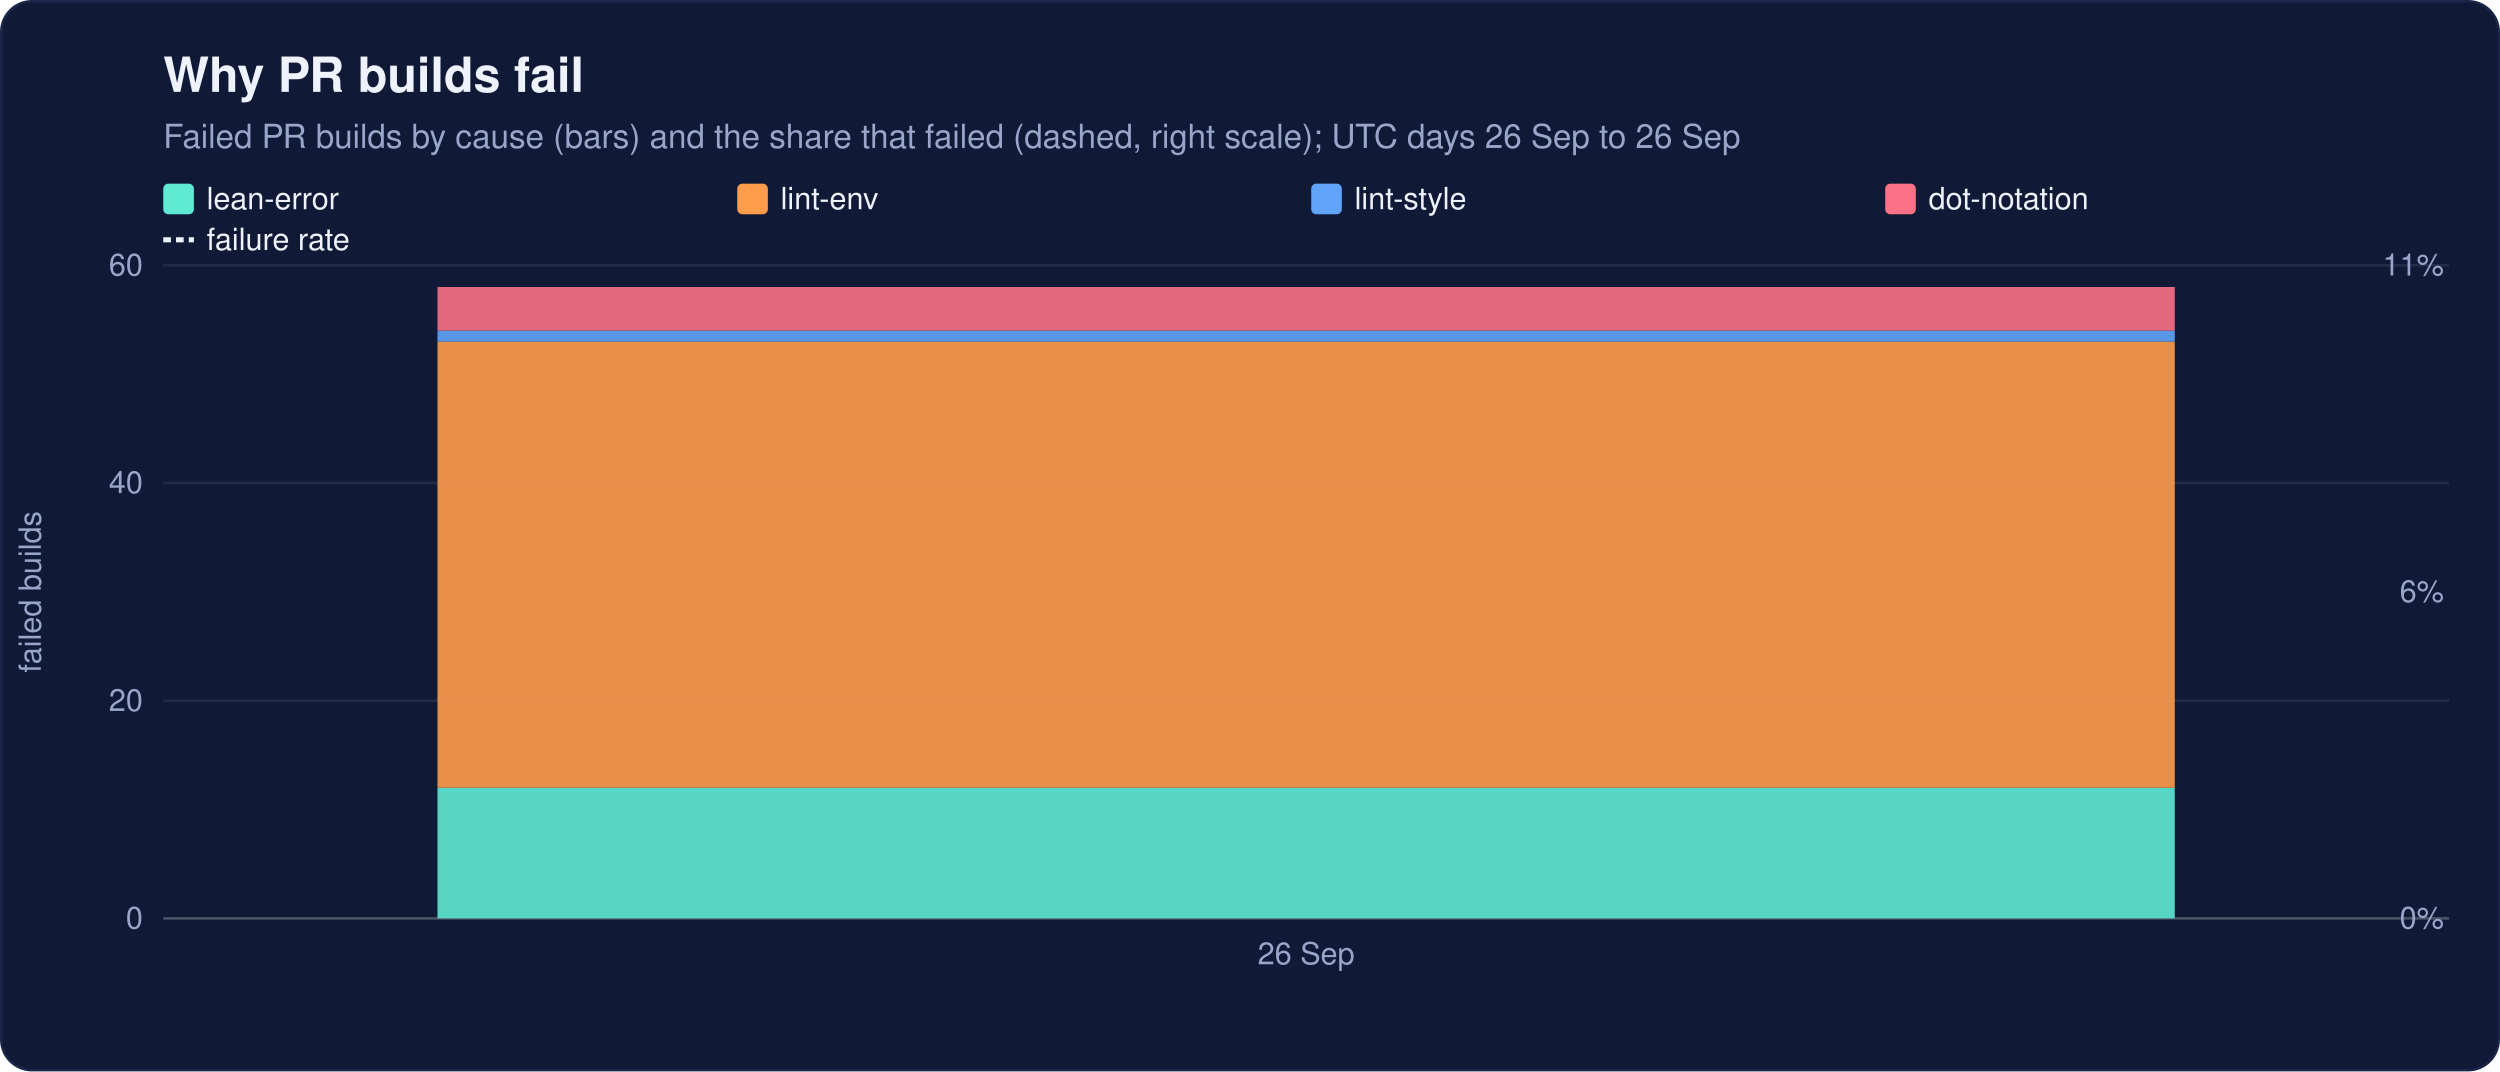
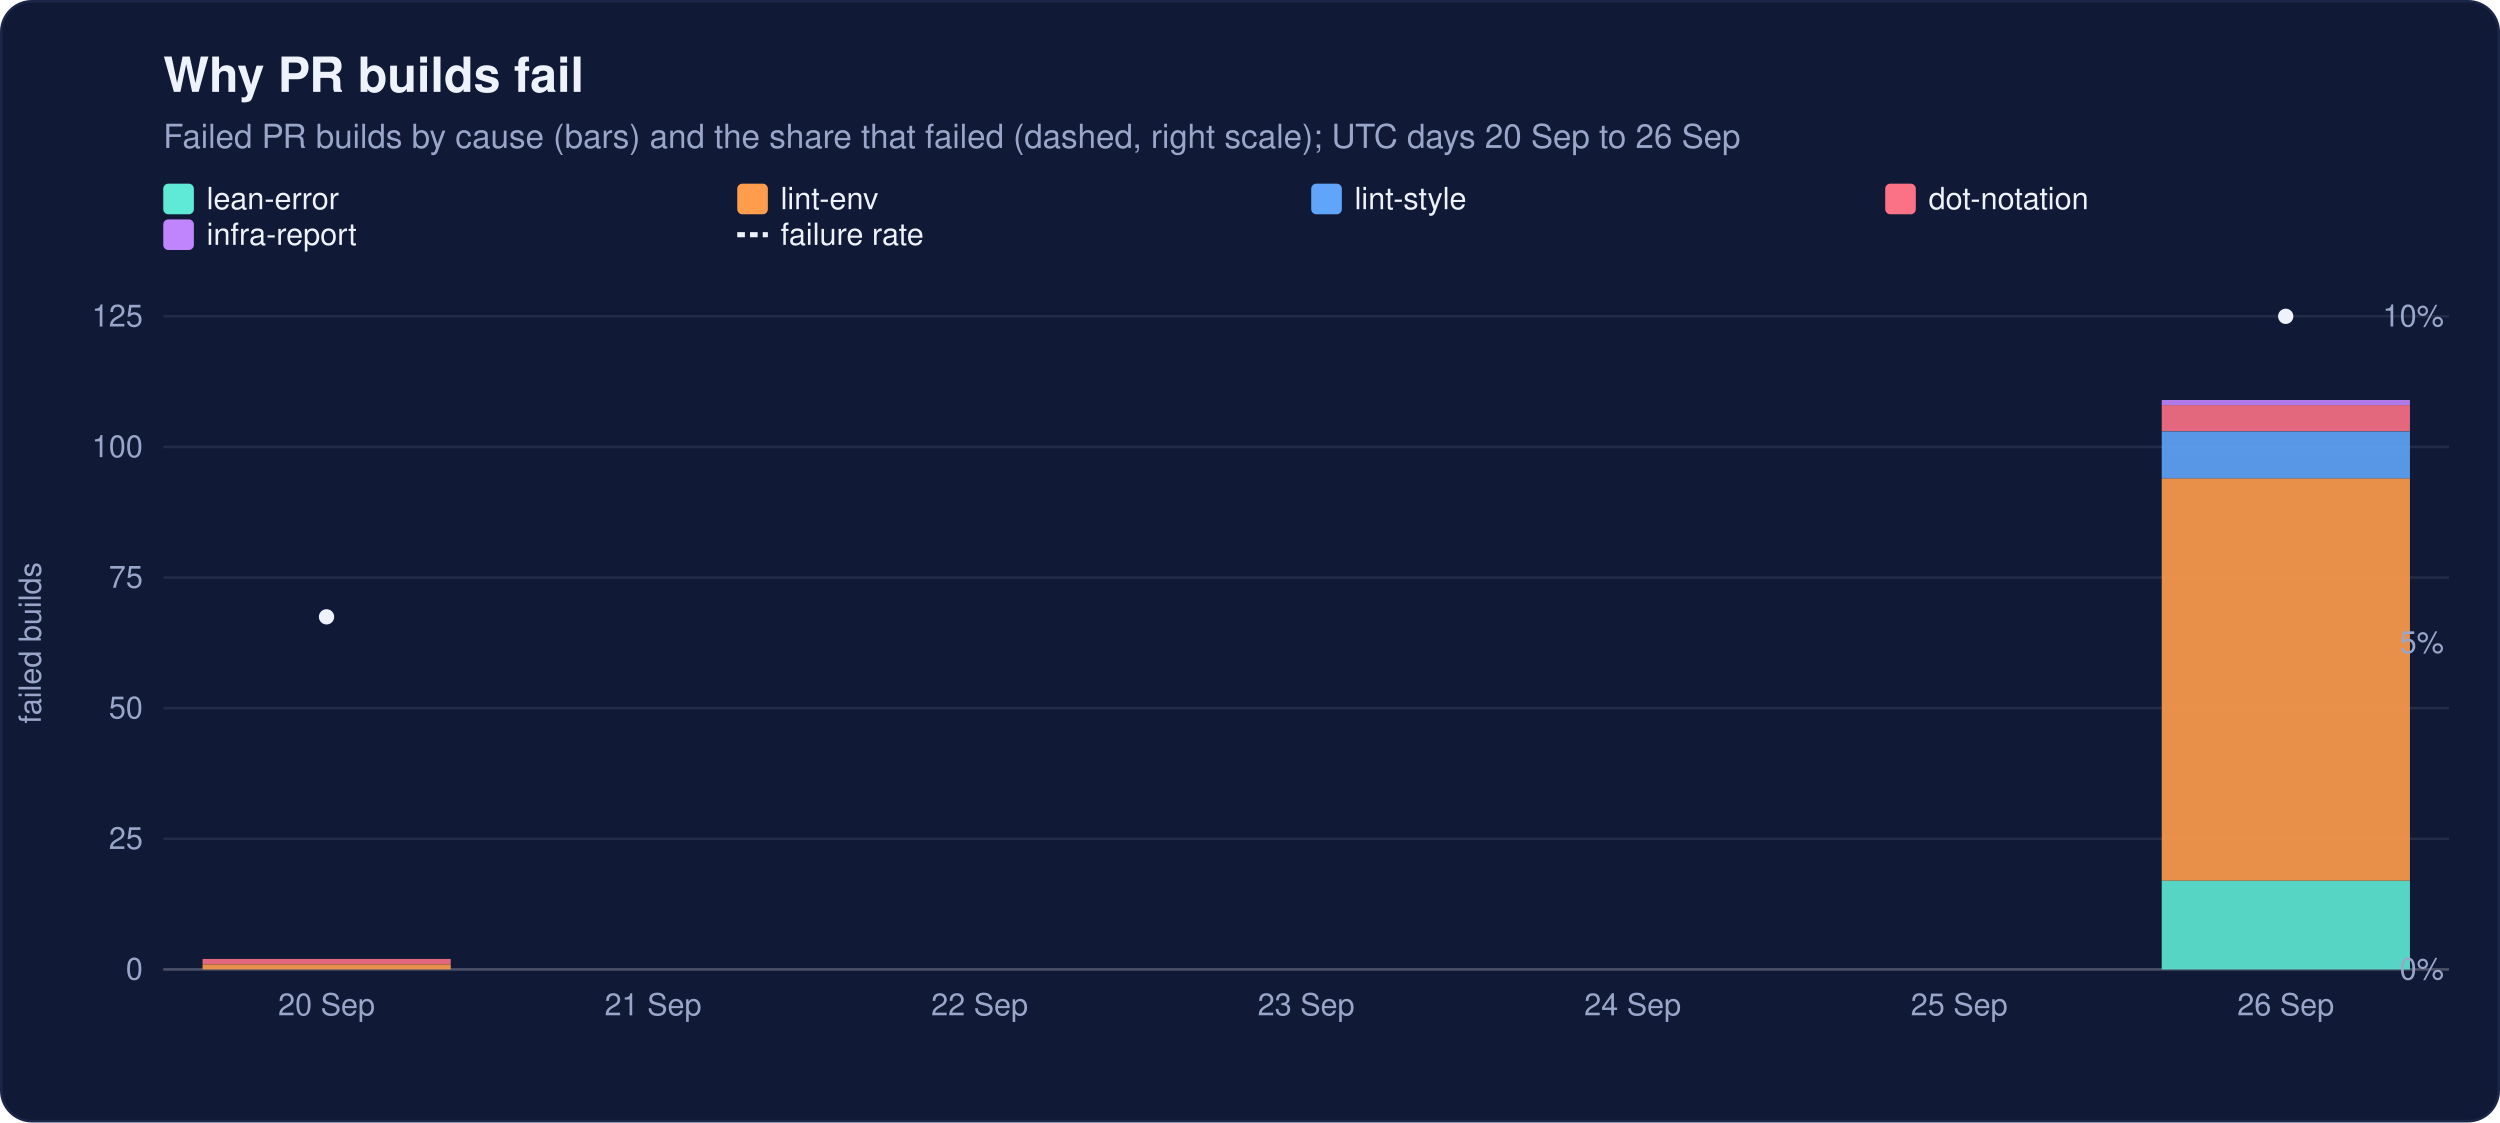
- <svg xmlns="http://www.w3.org/2000/svg" viewBox="0 0 980 420" role="img">
+ <svg xmlns="http://www.w3.org/2000/svg" viewBox="0 0 980 440" role="img">
  <style>text{font-family:'Helvetica Neue',Helvetica,Arial,'Liberation Sans',sans-serif;fill:#eef2fb}.title{font-size:19.0px;font-weight:600}.subtitle{font-size:13.0px;fill:#9aa6c9}.tick{font-size:12.0px;fill:#9aa6c9}.grid{stroke:rgba(255,255,255,0.08);stroke-width:1.0}.axis{stroke:rgba(255,255,255,0.18);stroke-width:1.0}.legend{font-size:12.0px;fill:#eef2fb}.note{font-size:11.0px;fill:#9aa6c9}</style>
-   <rect x="0.5" y="0.5" width="979" height="419" rx="12.0" fill="#101936" stroke="#1b2547" stroke-width="1.0" />
+   <rect x="0.5" y="0.5" width="979" height="439" rx="12.0" fill="#101936" stroke="#1b2547" stroke-width="1.0" />
  <text class="title" x="64" y="36">Why PR builds fail</text>
-   <text class="subtitle" x="64" y="58">Failed PR builds by cause (bars) and the share that failed (dashed, right scale); UTC days 26 Sep to 26 Sep</text>
-   <line class="grid" x1="64" x2="960" y1="360.0" y2="360.0" />
-   <text class="tick" x="56" y="364.0" text-anchor="end">0</text>
-   <line class="grid" x1="64" x2="960" y1="274.7" y2="274.7" />
-   <text class="tick" x="56" y="278.7" text-anchor="end">20</text>
-   <line class="grid" x1="64" x2="960" y1="189.3" y2="189.3" />
-   <text class="tick" x="56" y="193.3" text-anchor="end">40</text>
-   <line class="grid" x1="64" x2="960" y1="104.0" y2="104.0" />
-   <text class="tick" x="56" y="108.0" text-anchor="end">60</text>
-   <text class="tick" transform="translate(16,232) rotate(-90)" text-anchor="middle">failed builds</text>
-   <text class="tick" x="512.0" y="378" text-anchor="middle">26 Sep</text>
-   <line class="axis" x1="64" x2="960" y1="360" y2="360" />
-   <rect x="171.5" y="308.8" width="681.0" height="51.2" fill="#5eead4" fill-opacity="0.9" />
-   <rect x="171.5" y="133.9" width="681.0" height="174.9" fill="#ff9d4d" fill-opacity="0.9" />
-   <rect x="171.5" y="129.6" width="681.0" height="4.3" fill="#60a5fa" fill-opacity="0.9" />
-   <rect x="171.5" y="112.5" width="681.0" height="17.1" fill="#fb7185" fill-opacity="0.9" />
-   <text class="tick" x="962" y="364.0" text-anchor="end" dx="-4">0%</text>
-   <text class="tick" x="962" y="236.0" text-anchor="end" dx="-4">6%</text>
-   <text class="tick" x="962" y="108.0" text-anchor="end" dx="-4">11%</text>
+   <text class="subtitle" x="64" y="58">Failed PR builds by cause (bars) and the share that failed (dashed, right scale); UTC days 20 Sep to 26 Sep</text>
+   <line class="grid" x1="64" x2="960" y1="380.0" y2="380.0" />
+   <text class="tick" x="56" y="384.0" text-anchor="end">0</text>
+   <line class="grid" x1="64" x2="960" y1="328.8" y2="328.8" />
+   <text class="tick" x="56" y="332.8" text-anchor="end">25</text>
+   <line class="grid" x1="64" x2="960" y1="277.6" y2="277.6" />
+   <text class="tick" x="56" y="281.6" text-anchor="end">50</text>
+   <line class="grid" x1="64" x2="960" y1="226.4" y2="226.4" />
+   <text class="tick" x="56" y="230.4" text-anchor="end">75</text>
+   <line class="grid" x1="64" x2="960" y1="175.2" y2="175.2" />
+   <text class="tick" x="56" y="179.2" text-anchor="end">100</text>
+   <line class="grid" x1="64" x2="960" y1="124.0" y2="124.0" />
+   <text class="tick" x="56" y="128.0" text-anchor="end">125</text>
+   <text class="tick" transform="translate(16,252) rotate(-90)" text-anchor="middle">failed builds</text>
+   <text class="tick" x="128.0" y="398" text-anchor="middle">20 Sep</text>
+   <text class="tick" x="256.0" y="398" text-anchor="middle">21 Sep</text>
+   <text class="tick" x="384.0" y="398" text-anchor="middle">22 Sep</text>
+   <text class="tick" x="512.0" y="398" text-anchor="middle">23 Sep</text>
+   <text class="tick" x="640.0" y="398" text-anchor="middle">24 Sep</text>
+   <text class="tick" x="768.0" y="398" text-anchor="middle">25 Sep</text>
+   <text class="tick" x="896.0" y="398" text-anchor="middle">26 Sep</text>
+   <line class="axis" x1="64" x2="960" y1="380" y2="380" />
+   <rect x="79.4" y="378.0" width="97.3" height="2.0" fill="#ff9d4d" fill-opacity="0.9" />
+   <rect x="79.4" y="375.9" width="97.3" height="2.0" fill="#fb7185" fill-opacity="0.9" />
+   <rect x="847.4" y="345.2" width="97.3" height="34.8" fill="#5eead4" fill-opacity="0.9" />
+   <rect x="847.4" y="187.5" width="97.3" height="157.7" fill="#ff9d4d" fill-opacity="0.9" />
+   <rect x="847.4" y="169.1" width="97.3" height="18.4" fill="#60a5fa" fill-opacity="0.9" />
+   <rect x="847.4" y="158.8" width="97.3" height="10.2" fill="#fb7185" fill-opacity="0.9" />
+   <rect x="847.4" y="156.8" width="97.3" height="2.0" fill="#c084fc" fill-opacity="0.9" />
+   <circle cx="128.0" cy="241.8" r="3" fill="#eef2fb" />
+   <circle cx="896.0" cy="124.0" r="3" fill="#eef2fb" />
+   <text class="tick" x="962" y="384.0" text-anchor="end" dx="-4">0%</text>
+   <text class="tick" x="962" y="256.0" text-anchor="end" dx="-4">5%</text>
+   <text class="tick" x="962" y="128.0" text-anchor="end" dx="-4">10%</text>
  <rect x="64" y="72" width="12" height="12" rx="2" fill="#5eead4" />
  <text class="legend" x="81" y="82">lean-error</text>
  <rect x="289" y="72" width="12" height="12" rx="2" fill="#ff9d4d" />
  <text class="legend" x="306" y="82">lint-env</text>
  <rect x="514" y="72" width="12" height="12" rx="2" fill="#60a5fa" />
  <text class="legend" x="531" y="82">lint-style</text>
  <rect x="739" y="72" width="12" height="12" rx="2" fill="#fb7185" />
  <text class="legend" x="756" y="82">dot-notation</text>
-   <line x1="64" x2="76" y1="94" y2="94" stroke="#eef2fb" stroke-width="2" stroke-dasharray="3 2" />
-   <text class="legend" x="81" y="98">failure rate</text>
+   <rect x="64" y="86" width="12" height="12" rx="2" fill="#c084fc" />
+   <text class="legend" x="81" y="96">infra-report</text>
+   <line x1="289" x2="301" y1="92" y2="92" stroke="#eef2fb" stroke-width="2" stroke-dasharray="3 2" />
+   <text class="legend" x="306" y="96">failure rate</text>
</svg>
